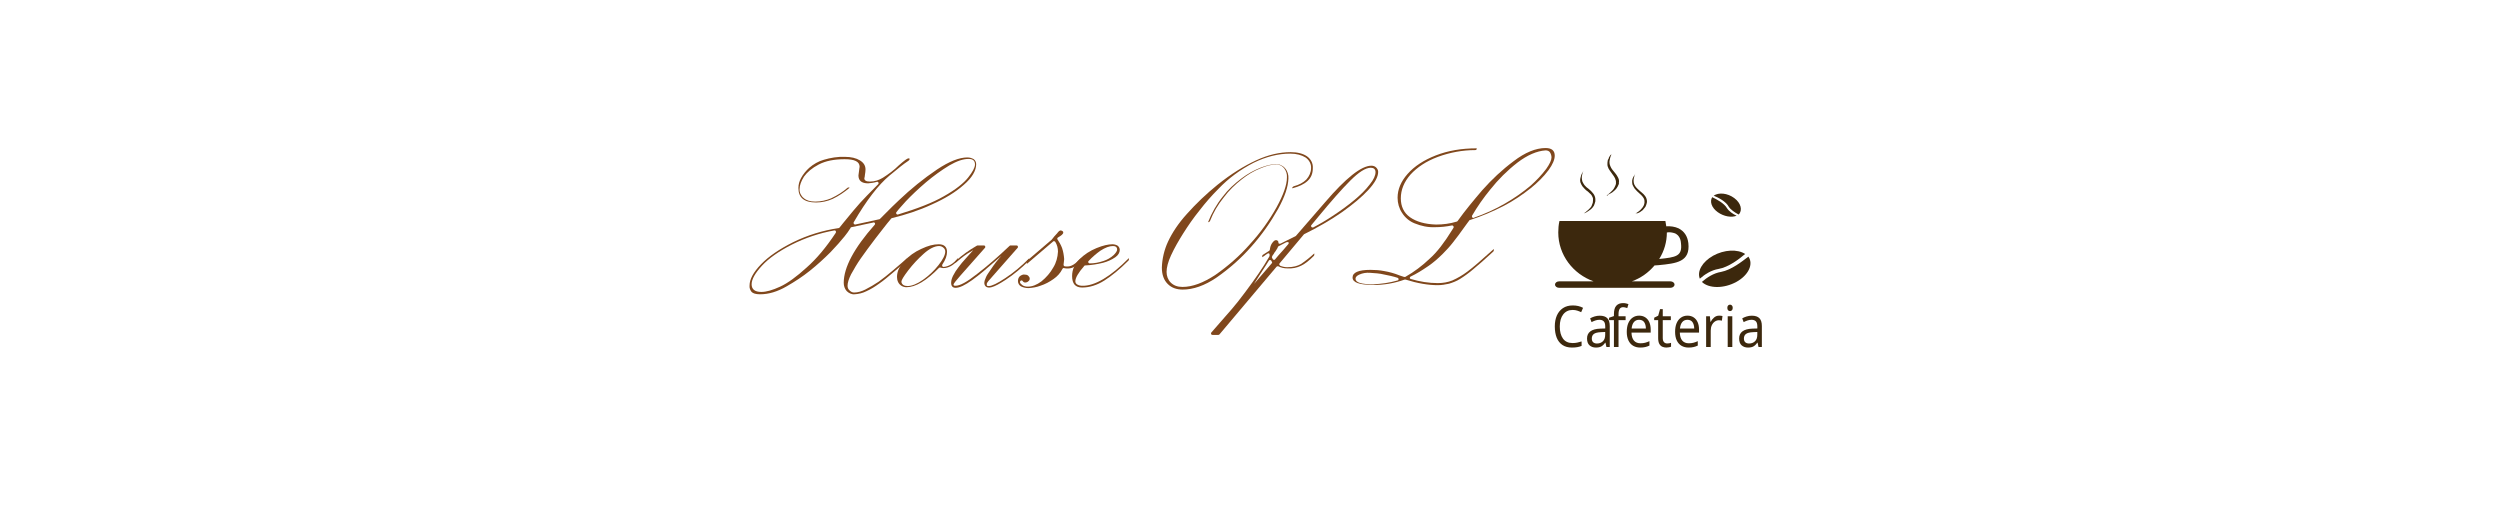
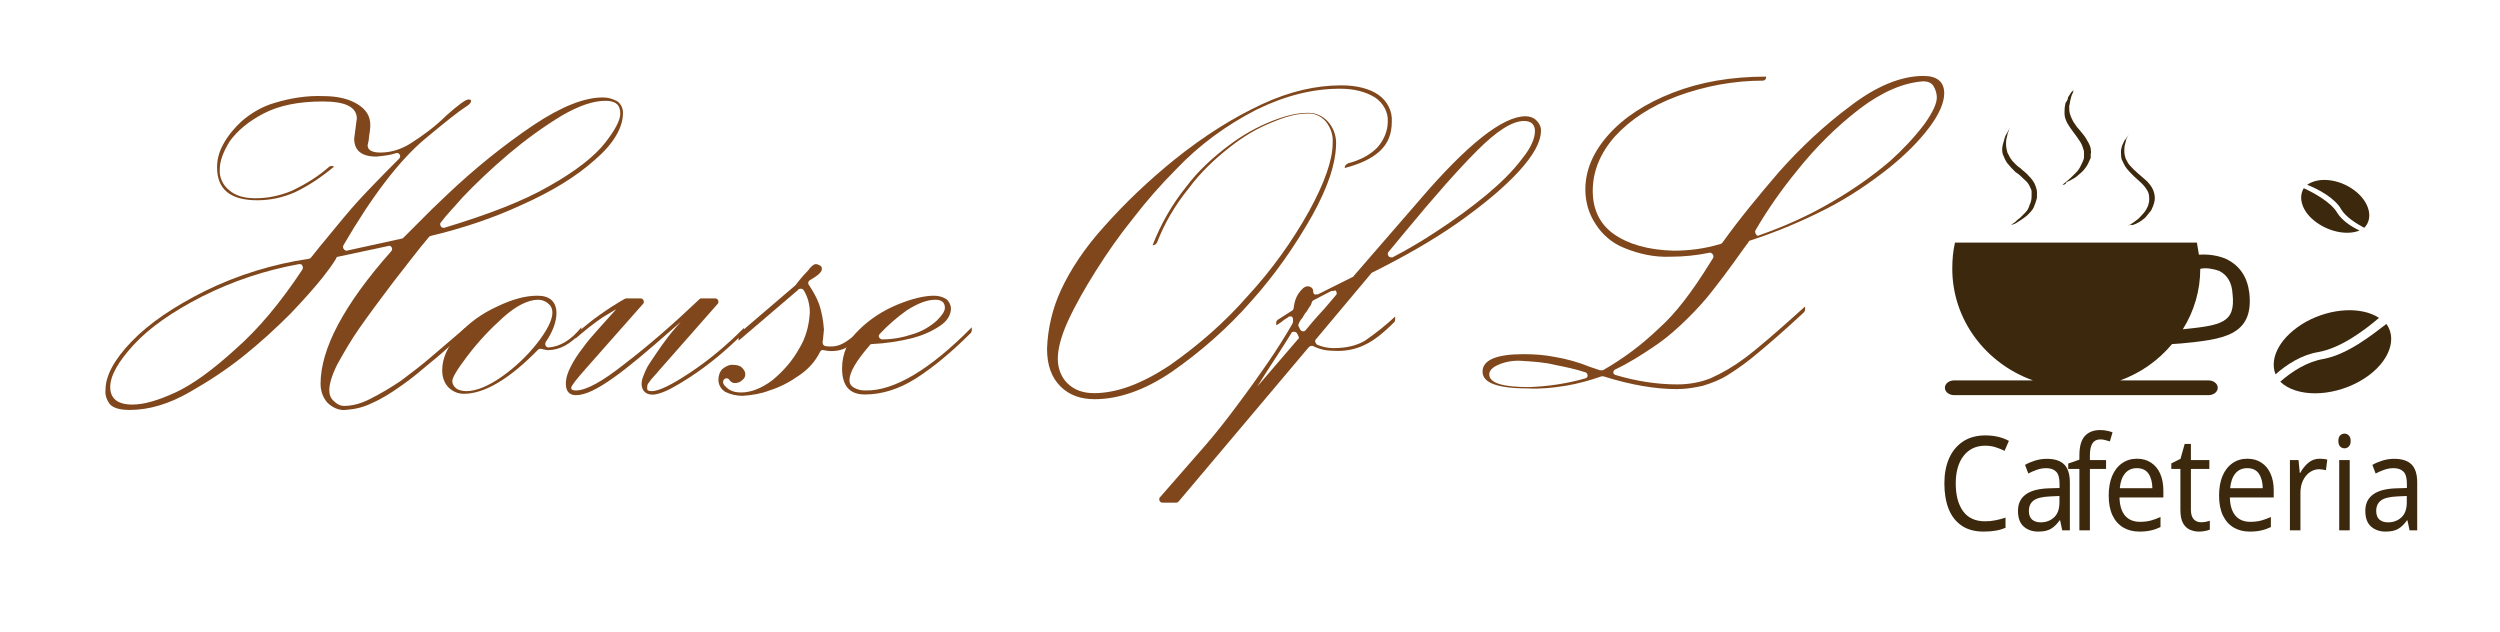
- <svg xmlns="http://www.w3.org/2000/svg" version="1.1" id="Layer_1" x="0px" y="0px" viewBox="0 0 849.5 179.4" style="enable-background:new 0 0 849.5 179.4;" xml:space="preserve">
+ <svg xmlns="http://www.w3.org/2000/svg" version="1.1" id="Layer_1" x="0px" y="0px" viewBox="0 0 372 94" style="enable-background:new 0 0 372 94;" xml:space="preserve">
  <style type="text/css">
	.st0{fill:#80471C;}
	.st1{fill:#3C280D;}
	.st2{font-family:'FootlightMTLight';}
	.st3{font-size:19.512px;}
</style>
  <g>
-     <path class="st0" d="M288,63.8c0.1-0.1,0.4-0.1,0.5-0.1l0.2,0.1c-1.8,1.5-3.7,2.8-5.8,3.8c-1.8,0.8-3.7,1.2-5.6,1.2   c-4,0-6-1.6-6-4.9c0-1.2,0.3-2.3,0.9-3.4c0.7-1.3,1.7-2.5,2.8-3.5c1.4-1.2,3.1-2.2,4.9-2.7c2.3-0.7,4.8-1.1,7.2-1   c2.1,0,3.8,0.4,5.1,1.2c1.3,0.8,1.9,1.8,1.9,3.1c0,0.6-0.1,1.2-0.2,1.8c0,0.4-0.1,0.8-0.2,1.2c0,0.7,0.6,1.1,1.9,1.1   c1.6,0,3.1-0.5,4.4-1.3c1.9-1.2,3.8-2.6,5.4-4.2c1.8-1.6,2.9-2.4,3.3-2.4c0.3,0,0.4,0.1,0.4,0.2c0,0.3-0.3,0.6-0.8,0.9   c-1.1,0.7-3.1,2.3-6.1,4.8c-3.7,3.1-7.8,8.4-12.1,15.8c-0.1,0.2-0.1,0.5,0.2,0.7c0.1,0.1,0.2,0.1,0.3,0.1l8.2-1.8   c0.1,0,0.2-0.1,0.2-0.1l4.2-4.2l2.3-2.2c4-3.8,8.3-7.3,12.9-10.4c4.2-2.8,7.6-4.1,10.3-4.1c0.8,0,1.5,0.2,2.2,0.6   c0.5,0.4,0.8,1,0.8,1.7c0,2.2-1.4,4.6-4.2,7c-2.8,2.5-6.4,4.7-10.9,6.7c-4.3,2-8.9,3.5-13.5,4.6c-0.1,0-0.2,0.1-0.3,0.2   c-1.7,2-3.4,4.3-5.3,6.7c-1.9,2.5-3.6,4.8-5,6.8c-1.2,1.7-2.3,3.6-3.3,5.4c-0.8,1.6-1.2,2.9-1.2,3.9c0,0.6,0.2,1.2,0.7,1.6   c0.4,0.4,0.9,0.7,1.5,0.7c1.3,0,2.6-0.4,3.8-1c1.6-0.8,3.1-1.7,4.6-2.7c1.6-1.2,3.2-2.4,4.8-3.8l4.8-4.1v0.5c0,0.1-0.1,0.3-0.2,0.4   c-2,1.7-3.6,3.2-5,4.3c-1.3,1.1-2.7,2.3-4.3,3.4c-1.4,1-2.8,1.9-4.4,2.6c-1.2,0.6-2.5,0.9-3.9,1c-1,0.1-2-0.4-2.7-1.1   c-0.7-0.8-1-1.8-1-2.8c0-5.2,3.5-11.8,10.5-19.7c0.2-0.2,0.2-0.5,0-0.7c-0.1-0.1-0.3-0.2-0.4-0.1l-7.5,1.6c-0.1,0-0.3,0.1-0.3,0.3   c-0.6,1-1.3,1.9-2,2.8c-1.2,1.5-2.8,3.3-4.8,5.4c-2.2,2.2-4.5,4.3-7,6.3c-2.5,2-5.1,3.7-7.9,5.3c-3.1,1.8-6.1,2.7-9,2.7   c-1.5,0-2.4-0.3-2.9-0.8c-0.5-0.6-0.8-1.4-0.7-2.2c0-2.1,1.3-4.5,3.9-7.2c2.6-2.7,6.3-5.2,10.9-7.5c4.9-2.4,10.1-4,15.5-4.8   c0.1,0,0.2-0.1,0.3-0.2l1.2-1.5c2.7-3.3,4.6-5.6,5.8-6.9c1.1-1.2,3.1-3.3,6.1-6.3c0.2-0.2,0.2-0.5,0-0.7c-0.1-0.1-0.3-0.2-0.5-0.1   c-0.9,0.3-1.9,0.4-2.9,0.5c-2.2,0-3.3-0.9-3.3-2.7c0-0.1,0.1-0.5,0.2-1.5s0.2-1.4,0.2-1.4c0-1.8-1.7-2.6-5.1-2.6   c-3.6,0-6.5,0.6-8.8,1.8c-2.3,1.2-3.9,2.6-5,4.1c-1,1.6-1.5,3-1.5,4.2c-0.1,1.2,0.5,2.4,1.4,3.1c0.9,0.8,2.2,1.2,3.9,1.2   c1.9,0,3.7-0.4,5.4-1.1C284.7,66.3,286.4,65.2,288,63.8z M284,79.1c0.1-0.2,0.1-0.5-0.1-0.7c-0.1-0.1-0.2-0.1-0.4-0.1   c-5,0.9-9.8,2.5-14.4,4.8c-4.5,2.3-7.9,4.7-10.2,7.2s-3.5,4.6-3.5,6.3c0,1.7,1.1,2.6,3.3,2.6c1.7,0,3.8-0.6,6.4-1.8   c2.6-1.2,5.6-3.4,9-6.5C277.4,88,280.7,84.1,284,79.1z M304.6,72.1c-0.2,0.2-0.1,0.5,0.1,0.7c0.1,0.1,0.3,0.1,0.4,0.1   c6.6-2,11.8-4,15.6-6.2c4.1-2.3,6.8-4.5,8.3-6.4c1.5-1.9,2.3-3.4,2.3-4.4c0-1.3-0.7-1.9-2.2-1.9c-1.8,0-3.9,0.7-6.5,2.2   c-2.8,1.7-5.4,3.6-7.9,5.7c-2.7,2.3-5,4.5-6.9,6.5C306.6,69.8,305.4,71,304.6,72.1L304.6,72.1z" />
-     <path class="st0" d="M325.5,87.7v0.5c0,0.1,0,0.2-0.1,0.3c-1.5,1.7-3.1,2.6-4.9,2.6h-0.1l-0.5-0.1l-0.4-0.1c-0.1,0-0.3,0-0.4,0.1   c-4.3,4.4-8,6.6-11.1,6.6c-1.2,0-2.3-0.7-2.8-1.7c-0.3-0.6-0.4-1.2-0.4-1.8c0-1.8,0.8-3.6,2.4-5.3c1.6-1.8,3.6-3.2,5.8-4.2   c2.3-1.1,4.2-1.6,6-1.6c1.8,0,2.8,0.9,2.8,2.6c0,1.2-0.5,2.7-1.6,4.3c-0.1,0.2-0.1,0.5,0.1,0.7c0.1,0,0.2,0.1,0.2,0.1h0.1   C322.3,90.6,324,89.6,325.5,87.7z M319.1,83.6c-1.5,0-3.3,0.9-5.2,2.6c-1.9,1.7-3.7,3.6-5.3,5.7c-1.6,2.1-2.3,3.3-2.3,3.8   c0,0.4,0.2,0.8,0.6,1.1c0.4,0.3,1,0.4,1.5,0.4c1.4,0,3.2-0.7,5.2-2.1c2-1.4,3.8-3.1,5.3-5c1.5-1.9,2.3-3.5,2.3-4.6   c0-0.5-0.2-1-0.6-1.3C320.2,83.8,319.6,83.6,319.1,83.6z" />
-     <path class="st0" d="M324.6,89.4V89c0-0.1,0.1-0.3,0.1-0.3c2.2-2,4.6-3.7,7.2-5.2c0.1,0,0.2-0.1,0.2-0.1h2.2c0.3,0,0.5,0.2,0.5,0.5   c0,0.1,0,0.2-0.1,0.3l-8.4,9.5c-1.5,1.7-2.3,2.7-2.3,3c0,0.3,0.2,0.4,0.7,0.4c1.5,0,3.9-1.3,7.3-4c3.4-2.6,7.1-5.8,11.1-9.6   c0.1-0.1,0.2-0.1,0.3-0.1h2c0.3,0,0.5,0.2,0.5,0.5c0,0.1,0,0.2-0.1,0.3l-8.8,10c-0.1,0.1-0.3,0.4-0.7,0.8c-0.3,0.3-0.6,0.7-0.8,1   c-0.2,0.2-0.2,0.5-0.2,0.8c0,0.3,0.2,0.4,0.7,0.4c1,0,2.9-0.9,5.6-2.7c2.9-1.9,5.6-4.2,8.1-6.7v0.5c0,0.1-0.1,0.3-0.1,0.3   c-2.4,2.4-5,4.6-7.9,6.5c-2,1.3-3.6,2.2-4.8,2.5c-1.8,0.5-2.8-0.6-2.3-2.3c0.3-0.8,0.6-1.6,1.1-2.3c1.2-1.8,2.4-3.6,3.8-5.2   l0.8-0.9l-1.5,1.3c-3.3,2.9-6.1,5.3-8.5,7c-2.4,1.7-4.2,2.6-5.6,2.6c-1,0-1.5-0.6-1.5-1.7c0-0.9,0.3-1.7,0.7-2.5   c0.5-1,1.1-1.9,1.8-2.8c0.7-1,1.5-1.9,2.4-2.9c0.8-0.9,1.7-1.9,2.6-2.9l-2,1.2l0,0C327.2,87.2,325.9,88.3,324.6,89.4z" />
-     <path class="st0" d="M349,88.6l8.3-7.1c0,0,0,0,0.1-0.1c0.6-0.8,1.2-1.5,1.8-2.1c0.5-0.7,0.9-1,1.2-1c0.2,0,0.4,0.1,0.6,0.2   c0.2,0.1,0.3,0.3,0.3,0.5c0,0.5-0.6,1-1.8,1.7c-0.2,0.1-0.3,0.4-0.2,0.6c0,0,0,0,0,0c0.6,0.9,1.2,1.9,1.6,3   c0.4,1.2,0.6,2.4,0.7,3.7v0.1c-0.1,0.7-0.1,1.3-0.2,1.8c0,0.3,0.1,0.5,0.4,0.6c0,0,0,0,0,0c0.7,0.1,1.5,0.1,2.2-0.2   c0.8-0.3,1.9-1.1,3.3-2.5v0.5c0,0.1,0,0.2-0.1,0.3c-1,1.3-2,2.1-2.9,2.4c-0.9,0.3-1.9,0.3-2.8,0.1c-0.2-0.1-0.4,0.1-0.5,0.3   c-0.7,1.4-1.7,2.5-3,3.4c-1.4,1-2.9,1.8-4.5,2.3c-1.3,0.5-2.6,0.7-4,0.8c-0.9,0-1.8-0.2-2.6-0.6c-0.6-0.4-1-1-1-1.8   c0-0.6,0.2-1.2,0.6-1.6c0.5-0.4,1.1-0.7,1.7-0.6c0.4,0,0.9,0.1,1.2,0.4c0.3,0.3,0.5,0.6,0.5,1c0,0.4-0.2,0.7-0.5,0.9   c-0.3,0.3-0.7,0.4-1.1,0.4c-0.3,0-0.6-0.2-0.8-0.5c-0.1-0.2-0.4-0.3-0.7-0.1c-0.1,0.1-0.2,0.2-0.2,0.4v0.1c0,0.3,0.3,0.6,0.8,1   c0.6,0.4,1.2,0.5,1.9,0.5c1.4,0,3-0.6,4.6-1.8c1.6-1.3,3-2.9,4-4.7c1-1.6,1.5-3.5,1.6-5.4c0-1.2-0.3-2.3-0.9-3.3   c-0.1-0.2-0.4-0.3-0.7-0.2c0,0-0.1,0-0.1,0.1l-8.9,7.6V89C348.9,88.8,348.9,88.7,349,88.6z" />
-     <path class="st0" d="M383.6,87.7v0.5c0,0.1-0.1,0.3-0.1,0.3c-3,3-5.7,5.2-8.2,6.8c-2.5,1.6-5.1,2.4-7.6,2.4c-2.3,0-3.4-1.3-3.4-3.9   c0-2.2,0.9-4.2,2.5-5.7c1.6-1.6,3.6-2.9,5.8-3.8c2.2-0.9,4-1.3,5.4-1.3c0.7,0,1.3,0.2,1.8,0.5c0.4,0.3,0.7,0.9,0.7,1.4   c0,0.9-0.5,1.8-1.5,2.5c-1.3,0.9-2.7,1.5-4.2,1.9c-2,0.5-4,0.8-6.1,0.9c-0.1,0-0.3,0.1-0.3,0.2c-2,2.3-3,4-3,5.2   c0,0.5,0.3,0.9,0.7,1.1c0.5,0.3,1.1,0.4,1.7,0.4C372,97.2,377.4,94,383.6,87.7z M369.9,88.7c-0.2,0.2-0.2,0.5,0.1,0.7   c0.1,0.1,0.2,0.1,0.3,0.1c1.6,0,3.1-0.3,4.6-0.8c1.3-0.4,2.5-1.1,3.5-2c0.8-0.8,1.2-1.4,1.2-1.9c0-0.8-0.5-1.2-1.4-1.2   c-1.2,0-2.6,0.5-4.3,1.6C372.5,86.2,371.1,87.4,369.9,88.7z" />
-     <path class="st0" d="M411.2,75c-0.1,0.3-0.4,0.5-0.7,0.5l0,0c1.2-3.1,2.9-6.1,5-8.7c1.8-2.4,4-4.4,6.4-6.2c2-1.5,4.1-2.7,6.4-3.6   c2-0.8,3.8-1.2,5.1-1.2c1.2-0.1,2.4,0.4,3.2,1.3c0.9,1,1.3,2.3,1.2,3.6c-0.1,2.8-1.2,6.1-3.5,10.3c-2.6,4.6-5.6,8.9-9.1,12.8   c-3.5,4-7.5,7.5-11.8,10.5c-4.1,2.8-8,4.1-11.5,4.1c-2.1,0-3.8-0.6-5.1-1.9s-2-3.1-2-5.6c0.1-3,0.8-6,2.1-8.8   c1.4-3,3.5-6.2,6.4-9.4c3.2-3.6,6.7-6.9,10.4-9.9c4.6-3.7,9-6.4,13.1-8.3c4.1-1.9,8-2.8,11.8-2.8c2.3,0,4.2,0.5,5.5,1.4   c1.3,0.9,2.1,2.4,2,4c0,1.9-0.6,3.3-1.8,4.4c-1.2,1.1-2.9,1.9-5.2,2.5v-0.1c0-0.3,0.3-0.5,0.5-0.6c1.9-0.5,3.3-1.3,4.3-2.3   c1-1.1,1.6-2.5,1.6-3.9c0.1-1.4-0.7-2.8-1.9-3.6c-1.3-0.8-3-1.3-5.2-1.3c-4,0-8.1,1-12.4,3.1c-4.5,2.3-8.6,5.3-12,8.9   c-2.3,2.3-4.4,4.7-6.4,7.3c-2.1,2.6-3.9,5.2-5.6,7.9c-1.5,2.4-2.9,4.8-4.1,7.4c-1,2.2-1.5,4.1-1.5,5.6c0,1.4,0.5,2.7,1.4,3.6   c1,1,2.3,1.5,4,1.5c3.4,0,7.1-1.4,11.2-4.1c4.3-3,8.3-6.5,11.7-10.4c3.5-3.8,6.6-8.1,9.1-12.6c2.3-4.2,3.5-7.6,3.5-10.1   c0.1-1.2-0.3-2.3-1-3.2c-0.7-0.8-1.7-1.3-2.8-1.2c-1.4,0-3.1,0.4-5.2,1.3c-2.3,0.9-4.4,2.2-6.3,3.7c-2.3,1.8-4.4,3.8-6.1,6.1   C413.8,69.6,412.3,72.2,411.2,75z" />
-     <path class="st0" d="M428.9,87.4V87c0-0.2,0.1-0.3,0.2-0.4c0.2-0.1,0.6-0.4,1.1-0.7c0.5-0.3,0.9-0.6,1.1-0.7   c0.1-0.1,0.2-0.2,0.2-0.4c0.1-0.8,0.3-1.5,0.7-2.1c0.5-0.7,0.9-1.1,1.4-1.1c0.4,0,0.8,0.3,0.8,0.7c0,0,0,0.1,0,0.1   c0,0.3,0.2,0.5,0.5,0.4c0.1,0,0.1,0,0.2,0l5.2-2.6c0.1,0,0.1-0.1,0.1-0.1l9.8-11.3c7.1-8.3,12.4-12.5,15.8-12.5   c0.6,0,1.2,0.2,1.6,0.6c0.4,0.4,0.7,0.9,0.7,1.5c0,1.7-1.1,3.7-3.3,6.1c-2.2,2.4-5.2,4.9-9,7.6c-4,2.8-8.3,5.2-12.7,7.4   c-0.1,0-0.1,0.1-0.2,0.1l-8.3,9.9c-0.2,0.2-0.1,0.5,0.1,0.7c0,0,0.1,0.1,0.1,0.1c0.7,0.3,1.6,0.5,2.4,0.5c2,0,3.5-0.4,4.7-1.1   c1.6-1.1,3.1-2.3,4.5-3.6v0.5c0,0.1-0.1,0.3-0.1,0.3c-1.7,1.7-3.1,2.8-4.4,3.4c-1.4,0.7-3,1-4.6,0.9c-1.1,0-2.1-0.2-3.1-0.7   c-0.2-0.1-0.4,0-0.6,0.1l-19.4,23c-0.1,0.1-0.2,0.2-0.4,0.2h-2c-0.3,0-0.5-0.2-0.5-0.5c0-0.1,0-0.2,0.1-0.3l6.9-7.9   c1.3-1.5,2.9-3.5,4.6-5.8c1.8-2.4,3.3-4.5,4.6-6.4c1.3-1.9,2.5-3.8,3.6-5.7c0-0.1,0.1-0.2,0.1-0.3l0-0.4c0-0.3-0.2-0.5-0.5-0.4   c-0.1,0-0.2,0-0.2,0.1l-0.5,0.3C429.7,86.9,429.3,87.2,428.9,87.4z M432.2,89l-0.2-0.4c-0.1-0.2-0.4-0.3-0.7-0.2   c-0.1,0-0.1,0.1-0.1,0.1l-1,1.6c-0.9,1.4-1.6,2.5-2.2,3.4c-0.6,0.9-1.2,1.9-1.9,3l6.1-7.1C432.3,89.4,432.3,89.2,432.2,89L432.2,89   z M437.1,82.3c-0.8,0.4-1.7,0.9-2.7,1.4c-0.1,0.1-0.2,0.2-0.2,0.3c-0.1,0.2-0.1,0.4-0.3,0.6c-0.2,0.3-0.3,0.5-0.5,0.8   c-0.2,0.2-0.4,0.5-0.6,0.9c-0.3,0.3-0.5,0.7-0.6,1c0,0.1,0,0.1,0,0.2c0.1,0.2,0.2,0.4,0.3,0.6c0.2,0.2,0.5,0.3,0.7,0.1   c0,0,0.1-0.1,0.1-0.1c0.5-0.6,1.4-1.7,2.8-3.2c0.7-0.8,1.2-1.4,1.7-2c0.2-0.2,0.1-0.5-0.1-0.7C437.5,82.3,437.3,82.3,437.1,82.3z    M448,73.6l-2.4,2.9c-0.2,0.2-0.1,0.5,0.1,0.7c0.1,0.1,0.3,0.1,0.5,0.1c2.3-1.2,4.5-2.5,6.6-3.9c2.6-1.7,5.1-3.5,7.5-5.5   c1.9-1.6,3.7-3.3,5.2-5.3c1.3-1.6,1.9-3,1.9-4.1c0-0.4-0.1-0.8-0.4-1.1c-0.3-0.3-0.8-0.4-1.2-0.4c-1.8,0-4.1,1.5-7,4.4   C455.9,64.3,452.3,68.4,448,73.6L448,73.6z" />
-     <path class="st0" d="M493.4,78.2l0.5-0.8c0.1-0.2,0.1-0.5-0.2-0.7c-0.1-0.1-0.2-0.1-0.3-0.1c-1.9,0.4-3.9,0.6-5.8,0.6   c-2.4,0.1-4.7-0.4-6.9-1.3c-1.8-0.7-3.3-2-4.3-3.6c-1-1.5-1.5-3.3-1.5-5.1c0-2.8,1.1-5.5,3.4-8.1s5.5-4.7,9.6-6.3   c4.1-1.6,8.7-2.4,13.9-2.4v0.1c0,0.3-0.2,0.5-0.5,0.5c0,0,0,0,0,0c-4.3,0-8.6,0.8-12.7,2.3c-4,1.5-7,3.5-9.3,6   c-2.2,2.5-3.3,5.2-3.3,8.1c0,2.7,1,4.9,3.1,6.4c2.1,1.5,5.1,2.4,8.9,2.5c2.4,0,4.7-0.3,7-1c0.1,0,0.2-0.1,0.3-0.2   c2.5-3.5,5.4-7,8.4-10.5c3.2-3.6,6.7-6.9,10.6-9.8c3.9-3,7.6-4.5,10.9-4.5c2.1,0,3.1,0.9,3.1,2.6c0,1.3-0.7,3-2.1,4.9   c-1.7,2.3-3.8,4.3-6,6.1c-2.9,2.3-6,4.4-9.3,6.1c-3.7,1.9-7.5,3.5-11.5,4.8c-0.1,0-0.2,0.1-0.2,0.2l-0.6,0.8   c-2.4,3.4-4.1,5.6-4.9,6.6c-1,1.3-2.2,2.6-3.4,3.8c-1.6,1.6-3.3,3.1-5.1,4.3c-1.9,1.3-3.8,2.5-5.9,3.5c-0.2,0.1-0.3,0.4-0.2,0.6   c0.1,0.1,0.2,0.2,0.3,0.2c3,0.9,6.1,1.4,9.2,1.4c1.7,0,3.4-0.3,4.9-0.9c1.8-0.8,3.5-1.8,5.1-3c1.9-1.4,4.9-4,9-7.7v0.5   c0,0.1-0.1,0.3-0.2,0.4c-2.8,2.6-5.1,4.6-6.8,6c-1.4,1.2-2.9,2.3-4.5,3.3c-1.1,0.7-2.4,1.2-3.7,1.6c-1.3,0.3-2.6,0.5-3.9,0.5   c-3.1,0-6.8-0.6-10.9-1.9c-0.1,0-0.2,0-0.3,0c-1.7,0.6-3.5,1.1-5.3,1.4c-1.9,0.3-3.7,0.5-5.6,0.4c-4.5,0-6.8-0.8-6.8-2.5   c0-1.7,2-2.6,6.1-2.6c1.5,0,3.1,0.1,4.6,0.4c1.8,0.3,3.6,0.8,5.3,1.5l1.5,0.5c0.1,0,0.3,0,0.4,0c3-1.7,5.8-3.8,8.3-6.2   C488.3,85.7,490.8,82.4,493.4,78.2z M474.9,95.3c0.3-0.1,0.4-0.3,0.3-0.6c0-0.1-0.2-0.3-0.3-0.3c-1.5-0.5-3-0.8-4.5-1.1   c-1.6-0.4-3.3-0.5-4.9-0.6c-1.2-0.1-2.5,0.1-3.6,0.6c-0.9,0.4-1.3,0.9-1.3,1.4c0,1.3,2,1.9,5.9,1.9   C469.3,96.5,472.1,96.1,474.9,95.3z M500.2,73.3c-0.1,0.2,0,0.5,0.2,0.7c0.1,0.1,0.3,0.1,0.4,0c3.7-1.3,7.3-2.9,10.7-4.9   c3.1-1.8,6-3.8,8.7-6.1c1.9-1.7,3.7-3.6,5.2-5.6c1.2-1.7,1.8-3,1.8-3.9c0-0.6-0.2-1.2-0.5-1.7c-0.3-0.5-0.9-0.7-1.5-0.7   c-3,0.2-6.2,1.6-9.5,4.1c-3.5,2.7-6.6,5.8-9.3,9.2C504.1,67.2,502,70.2,500.2,73.3L500.2,73.3z" />
-     <text transform="matrix(0.91 0 0 1 527.2422 117.9131)" class="st1 st2 st3">Ca</text>
-     <text transform="matrix(0.91 0 0 1 546.4795 117.9131)" class="st1 st2 st3">f</text>
-     <text transform="matrix(0.91 0 0 1 551.7939 117.9131)" class="st1 st2 st3">eteria</text>
-     <path class="st1" d="M584.8,92.4c-2.5,0.4-4.8,1.9-6.5,3.4c2.4,2.3,7.5,2.3,11.7,0c4.2-2.3,5.9-6.1,4.1-8.6   C592,88.8,588.4,91.7,584.8,92.4z" />
-     <path class="st1" d="M583.9,91.4c3.5-0.6,7.1-3.4,9.1-5.1c-2.6-1.7-7.1-1.5-10.9,0.6c-3.7,2.1-5.5,5.3-4.5,7.8   C579.3,93.2,581.5,91.8,583.9,91.4z" />
-     <path class="st1" d="M587.4,70.2c0.7,1.1,2.1,2,3.4,2.7c1.4-1.4,0.8-3.9-1.5-5.6c-2.3-1.7-5.3-2-7-0.8   C583.9,67.1,586.5,68.5,587.4,70.2z" />
-     <path class="st1" d="M586.8,70.7c-0.9-1.6-3.5-3-5-3.7c-0.9,1.5-0.2,3.6,1.9,5.1c2.1,1.5,4.7,1.9,6.4,1.2   C588.8,72.7,587.5,71.8,586.8,70.7z" />
-     <path class="st1" d="M538.2,72.5c0,0,0.3-0.2,0.7-0.5c0.2-0.2,0.4-0.4,0.7-0.6c0.3-0.3,0.5-0.5,0.8-0.8c0.3-0.3,0.5-0.7,0.6-1.1   c0.2-0.4,0.3-0.8,0.3-1.3v-0.1v-0.1c0-0.1,0-0.1,0-0.2c0-0.1,0-0.2,0-0.3c0-0.2-0.1-0.4-0.2-0.6c-0.2-0.5-0.5-0.9-0.9-1.2   c-0.4-0.4-0.8-0.8-1.3-1.1c-0.4-0.4-0.8-0.8-1.2-1.3c-0.3-0.4-0.5-0.9-0.7-1.4c-0.1-0.4-0.1-0.9,0-1.3c0.1-0.4,0.2-0.7,0.3-1.1   c0.1-0.3,0.2-0.5,0.4-0.8c0.1-0.2,0.2-0.4,0.3-0.5l0.1-0.2c0,0,0,0.1-0.1,0.2l-0.2,0.5c-0.1,0.2-0.1,0.5-0.2,0.8   c-0.1,0.3-0.1,0.7-0.1,1c0,0.4,0.1,0.8,0.2,1.2c0.2,0.4,0.4,0.8,0.7,1.2c0.4,0.4,0.7,0.8,1.2,1.1c0.4,0.4,0.9,0.7,1.3,1.2   c0.4,0.4,0.8,0.9,1,1.5c0.1,0.3,0.2,0.6,0.2,0.9c0,0.1,0,0.3,0,0.4c0,0.1,0,0.1,0,0.2v0v0.1v0.1c-0.1,0.5-0.3,1-0.5,1.5   c-0.2,0.4-0.6,0.8-0.9,1.1c-0.6,0.5-1.2,0.9-1.9,1.3C538.8,72.3,538.5,72.4,538.2,72.5z" />
-     <path class="st1" d="M555.6,72.6c0,0,0.3-0.1,0.7-0.4c0.2-0.1,0.4-0.3,0.7-0.5c0.3-0.2,0.5-0.5,0.8-0.8c0.3-0.3,0.5-0.6,0.7-1   c0.1-0.2,0.2-0.4,0.2-0.6c0.1-0.2,0.1-0.4,0.1-0.6c0-0.4,0-0.8-0.2-1.2c-0.2-0.4-0.5-0.8-0.9-1.2c-0.4-0.4-0.8-0.7-1.2-1.1   c-0.4-0.4-0.8-0.8-1.1-1.2c-0.3-0.4-0.5-0.9-0.7-1.3c-0.1-0.4-0.1-0.9-0.1-1.3c0.1-0.4,0.1-0.7,0.3-1c0.1-0.3,0.2-0.5,0.4-0.7   c0.1-0.2,0.2-0.3,0.3-0.5l0.1-0.2c0,0,0,0.1-0.1,0.2c0,0.1-0.1,0.3-0.2,0.5c-0.1,0.3-0.1,0.5-0.2,0.8c-0.1,0.3-0.1,0.7-0.1,1   c0,0.4,0.1,0.8,0.2,1.1c0.2,0.4,0.4,0.8,0.7,1.1c0.6,0.7,1.5,1.4,2.4,2.2c0.4,0.4,0.8,0.9,1,1.4c0.2,0.5,0.3,1.1,0.2,1.6   c-0.1,0.5-0.3,1-0.5,1.4c-0.3,0.4-0.6,0.7-0.9,1.1c-0.6,0.5-1.2,0.9-1.9,1.1C556.1,72.4,555.9,72.5,555.6,72.6z" />
-     <path class="st1" d="M545.9,66.5c0,0,0.2-0.2,0.6-0.5c0.5-0.4,1-0.9,1.4-1.3c0.3-0.3,0.5-0.6,0.7-1c0.2-0.4,0.4-0.8,0.5-1.2l0-0.2   l0-0.2l0-0.2v-0.1c0-0.2,0-0.4-0.1-0.6c-0.1-0.4-0.3-0.9-0.6-1.3c-0.5-0.8-1.3-1.7-1.8-2.6c-0.2-0.4-0.4-0.9-0.4-1.4   c0-0.4,0-0.9,0.1-1.3c0-0.2,0.1-0.4,0.2-0.5c0.1-0.2,0.2-0.3,0.2-0.5s0.2-0.3,0.2-0.4l0.2-0.3c0.1-0.2,0.2-0.3,0.4-0.4l0.1-0.1   l-0.1,0.2c0,0.1-0.1,0.3-0.2,0.5c0,0.1-0.1,0.2-0.1,0.3c0,0.1-0.1,0.3-0.1,0.4c0,0.1-0.1,0.3-0.1,0.5c0,0.2-0.1,0.3-0.1,0.5   c0,0.4,0,0.8,0.1,1.1c0.1,0.4,0.3,0.8,0.5,1.2c0.3,0.4,0.5,0.8,0.9,1.2c0.3,0.4,0.7,0.8,1,1.3c0.3,0.5,0.6,1,0.7,1.5   c0,0.3,0.1,0.6,0,0.8v0.2l0,0.2l0,0.2l-0.1,0.2c-0.2,0.5-0.4,0.9-0.7,1.3c-0.3,0.4-0.6,0.7-1,1c-0.3,0.3-0.6,0.5-1,0.7   c-0.3,0.2-0.6,0.3-0.8,0.4C546.4,66.4,546.2,66.5,545.9,66.5z" />
-     <path class="st1" d="M562.2,90.2l1.4-0.1c6.1-0.6,10.8-1.1,10.1-7.5c-0.3-2.4-1.4-4-3.3-5c-1.3-0.6-2.8-0.8-4.2-0.7   c-0.1-0.6-0.2-1.2-0.3-1.8h-36c-0.3,1.3-0.4,2.6-0.4,3.9c0,7.6,5,14.1,12,16.6h-11.7c-0.8,0-1.4,0.5-1.4,1.1c0,0.6,0.6,1.1,1.4,1.1   h37.8c0.8,0,1.4-0.5,1.4-1.1s-0.6-1.1-1.4-1.1h-13.1C557.5,94.5,560.1,92.7,562.2,90.2z M566.4,79L566.4,79c0.9-0.2,1.9,0,2.8,0.3   c1.2,0.6,1.9,1.7,2,3.4c0.5,4.4-1.7,4.7-7.4,5.3C565.5,85.3,566.4,82.2,566.4,79L566.4,79z" />
+     <path class="st0" d="M49,24.8c0.1-0.1,0.4-0.1,0.5-0.1l0.2,0.1c-1.8,1.5-3.7,2.8-5.8,3.8c-1.8,0.8-3.7,1.2-5.6,1.2   c-4,0-6-1.6-6-4.9c0-1.2,0.3-2.3,0.9-3.4c0.7-1.3,1.7-2.5,2.8-3.5c1.4-1.2,3.1-2.2,4.9-2.7c2.3-0.7,4.8-1.1,7.2-1   c2.1,0,3.8,0.4,5.1,1.2c1.3,0.8,1.9,1.8,1.9,3.1c0,0.6-0.1,1.2-0.2,1.8c0,0.4-0.1,0.8-0.2,1.2c0,0.7,0.6,1.1,1.9,1.1   c1.6,0,3.1-0.5,4.4-1.3c1.9-1.2,3.8-2.6,5.4-4.2c1.8-1.6,2.9-2.4,3.3-2.4c0.3,0,0.4,0.1,0.4,0.2c0,0.3-0.3,0.6-0.8,0.9   c-1.1,0.7-3.1,2.3-6.1,4.8c-3.7,3.1-7.8,8.4-12.1,15.8C51,36.7,51,37,51.3,37.2c0.1,0.1,0.2,0.1,0.3,0.1l8.2-1.8   c0.1,0,0.2-0.1,0.2-0.1l4.2-4.2l2.3-2.2c4-3.8,8.3-7.3,12.9-10.4c4.2-2.8,7.6-4.1,10.3-4.1c0.8,0,1.5,0.2,2.2,0.6   c0.5,0.4,0.8,1,0.8,1.7c0,2.2-1.4,4.6-4.2,7c-2.8,2.5-6.4,4.7-10.9,6.7c-4.3,2-8.9,3.5-13.5,4.6c-0.1,0-0.2,0.1-0.3,0.2   c-1.7,2-3.4,4.3-5.3,6.7c-1.9,2.5-3.6,4.8-5,6.8c-1.2,1.7-2.3,3.6-3.3,5.4c-0.8,1.6-1.2,2.9-1.2,3.9c0,0.6,0.2,1.2,0.7,1.6   c0.4,0.4,0.9,0.7,1.5,0.7c1.3,0,2.6-0.4,3.8-1c1.6-0.8,3.1-1.7,4.6-2.7c1.6-1.2,3.2-2.4,4.8-3.8l4.8-4.1v0.5c0,0.1-0.1,0.3-0.2,0.4   c-2,1.7-3.6,3.2-5,4.3c-1.3,1.1-2.7,2.3-4.3,3.4c-1.4,1-2.8,1.9-4.4,2.6c-1.2,0.6-2.5,0.9-3.9,1c-1,0.1-2-0.4-2.7-1.1   c-0.7-0.8-1-1.8-1-2.8c0-5.2,3.5-11.8,10.5-19.7c0.2-0.2,0.2-0.5,0-0.7c-0.1-0.1-0.3-0.2-0.4-0.1l-7.5,1.6c-0.1,0-0.3,0.1-0.3,0.3   c-0.6,1-1.3,1.9-2,2.8c-1.2,1.5-2.8,3.3-4.8,5.4c-2.2,2.2-4.5,4.3-7,6.3s-5.1,3.7-7.9,5.3c-3.1,1.8-6.1,2.7-9,2.7   c-1.5,0-2.4-0.3-2.9-0.8c-0.5-0.6-0.8-1.4-0.7-2.2c0-2.1,1.3-4.5,3.9-7.2s6.3-5.2,10.9-7.5c4.9-2.4,10.1-4,15.5-4.8   c0.1,0,0.2-0.1,0.3-0.2l1.2-1.5c2.7-3.3,4.6-5.6,5.8-6.9c1.1-1.2,3.1-3.3,6.1-6.3c0.2-0.2,0.2-0.5,0-0.7c-0.1-0.1-0.3-0.2-0.5-0.1   C58,23.1,57,23.2,56,23.3c-2.2,0-3.3-0.9-3.3-2.7c0-0.1,0.1-0.5,0.2-1.5s0.2-1.4,0.2-1.4c0-1.8-1.7-2.6-5.1-2.6   c-3.6,0-6.5,0.6-8.8,1.8s-3.9,2.6-5,4.1c-1,1.6-1.5,3-1.5,4.2c-0.1,1.2,0.5,2.4,1.4,3.1c0.9,0.8,2.2,1.2,3.9,1.2   c1.9,0,3.7-0.4,5.4-1.1C45.7,27.3,47.4,26.2,49,24.8z M45,40.1c0.1-0.2,0.1-0.5-0.1-0.7c-0.1-0.1-0.2-0.1-0.4-0.1   c-5,0.9-9.8,2.5-14.4,4.8c-4.5,2.3-7.9,4.7-10.2,7.2s-3.5,4.6-3.5,6.3c0,1.7,1.1,2.6,3.3,2.6c1.7,0,3.8-0.6,6.4-1.8   c2.6-1.2,5.6-3.4,9-6.5C38.4,49,41.7,45.1,45,40.1z M65.6,33.1c-0.2,0.2-0.1,0.5,0.1,0.7c0.1,0.1,0.3,0.1,0.4,0.1   c6.6-2,11.8-4,15.6-6.2c4.1-2.3,6.8-4.5,8.3-6.4s2.3-3.4,2.3-4.4c0-1.3-0.7-1.9-2.2-1.9c-1.8,0-3.9,0.7-6.5,2.2   c-2.8,1.7-5.4,3.6-7.9,5.7c-2.7,2.3-5,4.5-6.9,6.5C67.6,30.8,66.4,32,65.6,33.1L65.6,33.1z" />
+     <path class="st0" d="M86.5,48.7v0.5c0,0.1,0,0.2-0.1,0.3c-1.5,1.7-3.1,2.6-4.9,2.6h-0.1L80.9,52l-0.4-0.1c-0.1,0-0.3,0-0.4,0.1   c-4.3,4.4-8,6.6-11.1,6.6c-1.2,0-2.3-0.7-2.8-1.7c-0.3-0.6-0.4-1.2-0.4-1.8c0-1.8,0.8-3.6,2.4-5.3c1.6-1.8,3.6-3.2,5.8-4.2   c2.3-1.1,4.2-1.6,6-1.6s2.8,0.9,2.8,2.6c0,1.2-0.5,2.7-1.6,4.3c-0.1,0.2-0.1,0.5,0.1,0.7c0.1,0,0.2,0.1,0.2,0.1h0.1   C83.3,51.6,85,50.6,86.5,48.7z M80.1,44.6c-1.5,0-3.3,0.9-5.2,2.6c-1.9,1.7-3.7,3.6-5.3,5.7c-1.6,2.1-2.3,3.3-2.3,3.8   c0,0.4,0.2,0.8,0.6,1.1c0.4,0.3,1,0.4,1.5,0.4c1.4,0,3.2-0.7,5.2-2.1s3.8-3.1,5.3-5s2.3-3.5,2.3-4.6c0-0.5-0.2-1-0.6-1.3   C81.2,44.8,80.6,44.6,80.1,44.6z" />
+     <path class="st0" d="M85.6,50.4V50c0-0.1,0.1-0.3,0.1-0.3c2.2-2,4.6-3.7,7.2-5.2c0.1,0,0.2-0.1,0.2-0.1h2.2c0.3,0,0.5,0.2,0.5,0.5   c0,0.1,0,0.2-0.1,0.3l-8.4,9.5c-1.5,1.7-2.3,2.7-2.3,3s0.2,0.4,0.7,0.4c1.5,0,3.9-1.3,7.3-4c3.4-2.6,7.1-5.8,11.1-9.6   c0.1-0.1,0.2-0.1,0.3-0.1h2c0.3,0,0.5,0.2,0.5,0.5c0,0.1,0,0.2-0.1,0.3l-8.8,10c-0.1,0.1-0.3,0.4-0.7,0.8c-0.3,0.3-0.6,0.7-0.8,1   c-0.2,0.2-0.2,0.5-0.2,0.8s0.2,0.4,0.7,0.4c1,0,2.9-0.9,5.6-2.7c2.9-1.9,5.6-4.2,8.1-6.7v0.5c0,0.1-0.1,0.3-0.1,0.3   c-2.4,2.4-5,4.6-7.9,6.5c-2,1.3-3.6,2.2-4.8,2.5c-1.8,0.5-2.8-0.6-2.3-2.3c0.3-0.8,0.6-1.6,1.1-2.3c1.2-1.8,2.4-3.6,3.8-5.2   l0.8-0.9l-1.5,1.3c-3.3,2.9-6.1,5.3-8.5,7s-4.2,2.6-5.6,2.6c-1,0-1.5-0.6-1.5-1.7c0-0.9,0.3-1.7,0.7-2.5c0.5-1,1.1-1.9,1.8-2.8   c0.7-1,1.5-1.9,2.4-2.9c0.8-0.9,1.7-1.9,2.6-2.9l-2,1.2l0,0C88.2,48.2,86.9,49.3,85.6,50.4z" />
+     <path class="st0" d="M110,49.6l8.3-7.1c0,0,0,0,0.1-0.1c0.6-0.8,1.2-1.5,1.8-2.1c0.5-0.7,0.9-1,1.2-1c0.2,0,0.4,0.1,0.6,0.2   s0.3,0.3,0.3,0.5c0,0.5-0.6,1-1.8,1.7c-0.2,0.1-0.3,0.4-0.2,0.6l0,0c0.6,0.9,1.2,1.9,1.6,3c0.4,1.2,0.6,2.4,0.7,3.7v0.1   c-0.1,0.7-0.1,1.3-0.2,1.8c0,0.3,0.1,0.5,0.4,0.6l0,0c0.7,0.1,1.5,0.1,2.2-0.2c0.8-0.3,1.9-1.1,3.3-2.5v0.5c0,0.1,0,0.2-0.1,0.3   c-1,1.3-2,2.1-2.9,2.4s-1.9,0.3-2.8,0.1c-0.2-0.1-0.4,0.1-0.5,0.3c-0.7,1.4-1.7,2.5-3,3.4c-1.4,1-2.9,1.8-4.5,2.3   c-1.3,0.5-2.6,0.7-4,0.8c-0.9,0-1.8-0.2-2.6-0.6c-0.6-0.4-1-1-1-1.8c0-0.6,0.2-1.2,0.6-1.6c0.5-0.4,1.1-0.7,1.7-0.6   c0.4,0,0.9,0.1,1.2,0.4c0.3,0.3,0.5,0.6,0.5,1s-0.2,0.7-0.5,0.9c-0.3,0.3-0.7,0.4-1.1,0.4c-0.3,0-0.6-0.2-0.8-0.5   c-0.1-0.2-0.4-0.3-0.7-0.1c-0.1,0.1-0.2,0.2-0.2,0.4v0.1c0,0.3,0.3,0.6,0.8,1c0.6,0.4,1.2,0.5,1.9,0.5c1.4,0,3-0.6,4.6-1.8   c1.6-1.3,3-2.9,4-4.7c1-1.6,1.5-3.5,1.6-5.4c0-1.2-0.3-2.3-0.9-3.3c-0.1-0.2-0.4-0.3-0.7-0.2c0,0-0.1,0-0.1,0.1l-8.9,7.6V50   C109.9,49.8,109.9,49.7,110,49.6z" />
+     <path class="st0" d="M144.6,48.7v0.5c0,0.1-0.1,0.3-0.1,0.3c-3,3-5.7,5.2-8.2,6.8c-2.5,1.6-5.1,2.4-7.6,2.4c-2.3,0-3.4-1.3-3.4-3.9   c0-2.2,0.9-4.2,2.5-5.7c1.6-1.6,3.6-2.9,5.8-3.8c2.2-0.9,4-1.3,5.4-1.3c0.7,0,1.3,0.2,1.8,0.5c0.4,0.3,0.7,0.9,0.7,1.4   c0,0.9-0.5,1.8-1.5,2.5c-1.3,0.9-2.7,1.5-4.2,1.9c-2,0.5-4,0.8-6.1,0.9c-0.1,0-0.3,0.1-0.3,0.2c-2,2.3-3,4-3,5.2   c0,0.5,0.3,0.9,0.7,1.1c0.5,0.3,1.1,0.4,1.7,0.4C133,58.2,138.4,55,144.6,48.7z M130.9,49.7c-0.2,0.2-0.2,0.5,0.1,0.7   c0.1,0.1,0.2,0.1,0.3,0.1c1.6,0,3.1-0.3,4.6-0.8c1.3-0.4,2.5-1.1,3.5-2c0.8-0.8,1.2-1.4,1.2-1.9c0-0.8-0.5-1.2-1.4-1.2   c-1.2,0-2.6,0.5-4.3,1.6C133.5,47.2,132.1,48.4,130.9,49.7z" />
+     <path class="st0" d="M172.2,36c-0.1,0.3-0.4,0.5-0.7,0.5l0,0c1.2-3.1,2.9-6.1,5-8.7c1.8-2.4,4-4.4,6.4-6.2c2-1.5,4.1-2.7,6.4-3.6   c2-0.8,3.8-1.2,5.1-1.2c1.2-0.1,2.4,0.4,3.2,1.3c0.9,1,1.3,2.3,1.2,3.6c-0.1,2.8-1.2,6.1-3.5,10.3c-2.6,4.6-5.6,8.9-9.1,12.8   c-3.5,4-7.5,7.5-11.8,10.5c-4.1,2.8-8,4.1-11.5,4.1c-2.1,0-3.8-0.6-5.1-1.9s-2-3.1-2-5.6c0.1-3,0.8-6,2.1-8.8   c1.4-3,3.5-6.2,6.4-9.4c3.2-3.6,6.7-6.9,10.4-9.9c4.6-3.7,9-6.4,13.1-8.3c4.1-1.9,8-2.8,11.8-2.8c2.3,0,4.2,0.5,5.5,1.4   s2.1,2.4,2,4c0,1.9-0.6,3.3-1.8,4.4c-1.2,1.1-2.9,1.9-5.2,2.5v-0.1c0-0.3,0.3-0.5,0.5-0.6c1.9-0.5,3.3-1.3,4.3-2.3   c1-1.1,1.6-2.5,1.6-3.9c0.1-1.4-0.7-2.8-1.9-3.6c-1.3-0.8-3-1.3-5.2-1.3c-4,0-8.1,1-12.4,3.1c-4.5,2.3-8.6,5.3-12,8.9   c-2.3,2.3-4.4,4.7-6.4,7.3c-2.1,2.6-3.9,5.2-5.6,7.9c-1.5,2.4-2.9,4.8-4.1,7.4c-1,2.2-1.5,4.1-1.5,5.6c0,1.4,0.5,2.7,1.4,3.6   c1,1,2.3,1.5,4,1.5c3.4,0,7.1-1.4,11.2-4.1c4.3-3,8.3-6.5,11.7-10.4c3.5-3.8,6.6-8.1,9.1-12.6c2.3-4.2,3.5-7.6,3.5-10.1   c0.1-1.2-0.3-2.3-1-3.2c-0.7-0.8-1.7-1.3-2.8-1.2c-1.4,0-3.1,0.4-5.2,1.3c-2.3,0.9-4.4,2.2-6.3,3.7c-2.3,1.8-4.4,3.8-6.1,6.1   C174.8,30.6,173.3,33.2,172.2,36z" />
+     <path class="st0" d="M189.9,48.4V48c0-0.2,0.1-0.3,0.2-0.4c0.2-0.1,0.6-0.4,1.1-0.7c0.5-0.3,0.9-0.6,1.1-0.7   c0.1-0.1,0.2-0.2,0.2-0.4c0.1-0.8,0.3-1.5,0.7-2.1c0.5-0.7,0.9-1.1,1.4-1.1c0.4,0,0.8,0.3,0.8,0.7v0.1c0,0.3,0.2,0.5,0.5,0.4   c0.1,0,0.1,0,0.2,0l5.2-2.6c0.1,0,0.1-0.1,0.1-0.1l9.8-11.3c7.1-8.3,12.4-12.5,15.8-12.5c0.6,0,1.2,0.2,1.6,0.6   c0.4,0.4,0.7,0.9,0.7,1.5c0,1.7-1.1,3.7-3.3,6.1c-2.2,2.4-5.2,4.9-9,7.6c-4,2.8-8.3,5.2-12.7,7.4c-0.1,0-0.1,0.1-0.2,0.1l-8.3,9.9   c-0.2,0.2-0.1,0.5,0.1,0.7l0.1,0.1c0.7,0.3,1.6,0.5,2.4,0.5c2,0,3.5-0.4,4.7-1.1c1.6-1.1,3.1-2.3,4.5-3.6v0.5   c0,0.1-0.1,0.3-0.1,0.3c-1.7,1.7-3.1,2.8-4.4,3.4c-1.4,0.7-3,1-4.6,0.9c-1.1,0-2.1-0.2-3.1-0.7c-0.2-0.1-0.4,0-0.6,0.1l-19.4,23   c-0.1,0.1-0.2,0.2-0.4,0.2h-2c-0.3,0-0.5-0.2-0.5-0.5c0-0.1,0-0.2,0.1-0.3l6.9-7.9c1.3-1.5,2.9-3.5,4.6-5.8   c1.8-2.4,3.3-4.5,4.6-6.4c1.3-1.9,2.5-3.8,3.6-5.7c0-0.1,0.1-0.2,0.1-0.3v-0.4c0-0.3-0.2-0.5-0.5-0.4c-0.1,0-0.2,0-0.2,0.1   l-0.5,0.3C190.7,47.9,190.3,48.2,189.9,48.4z M193.2,50l-0.2-0.4c-0.1-0.2-0.4-0.3-0.7-0.2c-0.1,0-0.1,0.1-0.1,0.1l-1,1.6   c-0.9,1.4-1.6,2.5-2.2,3.4s-1.2,1.9-1.9,3l6.1-7.1C193.3,50.4,193.3,50.2,193.2,50L193.2,50z M198.1,43.3c-0.8,0.4-1.7,0.9-2.7,1.4   c-0.1,0.1-0.2,0.2-0.2,0.3c-0.1,0.2-0.1,0.4-0.3,0.6c-0.2,0.3-0.3,0.5-0.5,0.8c-0.2,0.2-0.4,0.5-0.6,0.9c-0.3,0.3-0.5,0.7-0.6,1   c0,0.1,0,0.1,0,0.2c0.1,0.2,0.2,0.4,0.3,0.6c0.2,0.2,0.5,0.3,0.7,0.1l0.1-0.1c0.5-0.6,1.4-1.7,2.8-3.2c0.7-0.8,1.2-1.4,1.7-2   c0.2-0.2,0.1-0.5-0.1-0.7C198.5,43.3,198.3,43.3,198.1,43.3z M209,34.6l-2.4,2.9c-0.2,0.2-0.1,0.5,0.1,0.7c0.1,0.1,0.3,0.1,0.5,0.1   c2.3-1.2,4.5-2.5,6.6-3.9c2.6-1.7,5.1-3.5,7.5-5.5c1.9-1.6,3.7-3.3,5.2-5.3c1.3-1.6,1.9-3,1.9-4.1c0-0.4-0.1-0.8-0.4-1.1   s-0.8-0.4-1.2-0.4c-1.8,0-4.1,1.5-7,4.4C216.9,25.3,213.3,29.4,209,34.6L209,34.6z" />
+     <path class="st0" d="M254.4,39.2l0.5-0.8c0.1-0.2,0.1-0.5-0.2-0.7c-0.1-0.1-0.2-0.1-0.3-0.1c-1.9,0.4-3.9,0.6-5.8,0.6   c-2.4,0.1-4.7-0.4-6.9-1.3c-1.8-0.7-3.3-2-4.3-3.6c-1-1.5-1.5-3.3-1.5-5.1c0-2.8,1.1-5.5,3.4-8.1s5.5-4.7,9.6-6.3s8.7-2.4,13.9-2.4   v0.1c0,0.3-0.2,0.5-0.5,0.5l0,0c-4.3,0-8.6,0.8-12.7,2.3c-4,1.5-7,3.5-9.3,6c-2.2,2.5-3.3,5.2-3.3,8.1c0,2.7,1,4.9,3.1,6.4   s5.1,2.4,8.9,2.5c2.4,0,4.7-0.3,7-1c0.1,0,0.2-0.1,0.3-0.2c2.5-3.5,5.4-7,8.4-10.5c3.2-3.6,6.7-6.9,10.6-9.8   c3.9-3,7.6-4.5,10.9-4.5c2.1,0,3.1,0.9,3.1,2.6c0,1.3-0.7,3-2.1,4.9c-1.7,2.3-3.8,4.3-6,6.1c-2.9,2.3-6,4.4-9.3,6.1   c-3.7,1.9-7.5,3.5-11.5,4.8c-0.1,0-0.2,0.1-0.2,0.2l-0.6,0.8c-2.4,3.4-4.1,5.6-4.9,6.6c-1,1.3-2.2,2.6-3.4,3.8   c-1.6,1.6-3.3,3.1-5.1,4.3c-1.9,1.3-3.8,2.5-5.9,3.5c-0.2,0.1-0.3,0.4-0.2,0.6c0.1,0.1,0.2,0.2,0.3,0.2c3,0.9,6.1,1.4,9.2,1.4   c1.7,0,3.4-0.3,4.9-0.9c1.8-0.8,3.5-1.8,5.1-3c1.9-1.4,4.9-4,9-7.7v0.5c0,0.1-0.1,0.3-0.2,0.4c-2.8,2.6-5.1,4.6-6.8,6   c-1.4,1.2-2.9,2.3-4.5,3.3c-1.1,0.7-2.4,1.2-3.7,1.6c-1.3,0.3-2.6,0.5-3.9,0.5c-3.1,0-6.8-0.6-10.9-1.9c-0.1,0-0.2,0-0.3,0   c-1.7,0.6-3.5,1.1-5.3,1.4c-1.9,0.3-3.7,0.5-5.6,0.4c-4.5,0-6.8-0.8-6.8-2.5s2-2.6,6.1-2.6c1.5,0,3.1,0.1,4.6,0.4   c1.8,0.3,3.6,0.8,5.3,1.5l1.5,0.5c0.1,0,0.3,0,0.4,0c3-1.7,5.8-3.8,8.3-6.2C249.3,46.7,251.8,43.4,254.4,39.2z M235.9,56.3   c0.3-0.1,0.4-0.3,0.3-0.6c0-0.1-0.2-0.3-0.3-0.3c-1.5-0.5-3-0.8-4.5-1.1c-1.6-0.4-3.3-0.5-4.9-0.6c-1.2-0.1-2.5,0.1-3.6,0.6   c-0.9,0.4-1.3,0.9-1.3,1.4c0,1.3,2,1.9,5.9,1.9C230.3,57.5,233.1,57.1,235.9,56.3z M261.2,34.3c-0.1,0.2,0,0.5,0.2,0.7   c0.1,0.1,0.3,0.1,0.4,0c3.7-1.3,7.3-2.9,10.7-4.9c3.1-1.8,6-3.8,8.7-6.1c1.9-1.7,3.7-3.6,5.2-5.6c1.2-1.7,1.8-3,1.8-3.9   c0-0.6-0.2-1.2-0.5-1.7s-0.9-0.7-1.5-0.7c-3,0.2-6.2,1.6-9.5,4.1c-3.5,2.7-6.6,5.8-9.3,9.2C265.1,28.2,263,31.2,261.2,34.3   L261.2,34.3z" />
+     <text transform="matrix(0.91 0 0 1 288.2422 78.9131)" class="st1 st2 st3">Ca</text>
+     <text transform="matrix(0.91 0 0 1 307.4795 78.9131)" class="st1 st2 st3">f</text>
+     <text transform="matrix(0.91 0 0 1 312.7939 78.9131)" class="st1 st2 st3">eteria</text>
+     <path class="st1" d="M345.8,53.4c-2.5,0.4-4.8,1.9-6.5,3.4c2.4,2.3,7.5,2.3,11.7,0s5.9-6.1,4.1-8.6C353,49.8,349.4,52.7,345.8,53.4   z" />
+     <path class="st1" d="M344.9,52.4c3.5-0.6,7.1-3.4,9.1-5.1c-2.6-1.7-7.1-1.5-10.9,0.6c-3.7,2.1-5.5,5.3-4.5,7.8   C340.3,54.2,342.5,52.8,344.9,52.4z" />
+     <path class="st1" d="M348.4,31.2c0.7,1.1,2.1,2,3.4,2.7c1.4-1.4,0.8-3.9-1.5-5.6s-5.3-2-7-0.8C344.9,28.1,347.5,29.5,348.4,31.2z" />
+     <path class="st1" d="M347.8,31.7c-0.9-1.6-3.5-3-5-3.7c-0.9,1.5-0.2,3.6,1.9,5.1c2.1,1.5,4.7,1.9,6.4,1.2   C349.8,33.7,348.5,32.8,347.8,31.7z" />
+     <path class="st1" d="M299.2,33.5c0,0,0.3-0.2,0.7-0.5c0.2-0.2,0.4-0.4,0.7-0.6c0.3-0.3,0.5-0.5,0.8-0.8s0.5-0.7,0.6-1.1   c0.2-0.4,0.3-0.8,0.3-1.3v-0.1V29c0-0.1,0-0.1,0-0.2s0-0.2,0-0.3c0-0.2-0.1-0.4-0.2-0.6c-0.2-0.5-0.5-0.9-0.9-1.2   c-0.4-0.4-0.8-0.8-1.3-1.1c-0.4-0.4-0.8-0.8-1.2-1.3c-0.3-0.4-0.5-0.9-0.7-1.4c-0.1-0.4-0.1-0.9,0-1.3c0.1-0.4,0.2-0.7,0.3-1.1   c0.1-0.3,0.2-0.5,0.4-0.8c0.1-0.2,0.2-0.4,0.3-0.5l0.1-0.2c0,0,0,0.1-0.1,0.2l-0.2,0.5c-0.1,0.2-0.1,0.5-0.2,0.8   c-0.1,0.3-0.1,0.7-0.1,1c0,0.4,0.1,0.8,0.2,1.2c0.2,0.4,0.4,0.8,0.7,1.2c0.4,0.4,0.7,0.8,1.2,1.1c0.4,0.4,0.9,0.7,1.3,1.2   c0.4,0.4,0.8,0.9,1,1.5c0.1,0.3,0.2,0.6,0.2,0.9c0,0.1,0,0.3,0,0.4s0,0.1,0,0.2l0,0v0.1v0.1c-0.1,0.5-0.3,1-0.5,1.5   c-0.2,0.4-0.6,0.8-0.9,1.1c-0.6,0.5-1.2,0.9-1.9,1.3C299.8,33.3,299.5,33.4,299.2,33.5z" />
+     <path class="st1" d="M316.6,33.6c0,0,0.3-0.1,0.7-0.4c0.2-0.1,0.4-0.3,0.7-0.5s0.5-0.5,0.8-0.8s0.5-0.6,0.7-1   c0.1-0.2,0.2-0.4,0.2-0.6c0.1-0.2,0.1-0.4,0.1-0.6c0-0.4,0-0.8-0.2-1.2c-0.2-0.4-0.5-0.8-0.9-1.2c-0.4-0.4-0.8-0.7-1.2-1.1   s-0.8-0.8-1.1-1.2c-0.3-0.4-0.5-0.9-0.7-1.3c-0.1-0.4-0.1-0.9-0.1-1.3c0.1-0.4,0.1-0.7,0.3-1c0.1-0.3,0.2-0.5,0.4-0.7   c0.1-0.2,0.2-0.3,0.3-0.5l0.1-0.2c0,0,0,0.1-0.1,0.2c0,0.1-0.1,0.3-0.2,0.5c-0.1,0.3-0.1,0.5-0.2,0.8c-0.1,0.3-0.1,0.7-0.1,1   c0,0.4,0.1,0.8,0.2,1.1c0.2,0.4,0.4,0.8,0.7,1.1c0.6,0.7,1.5,1.4,2.4,2.2c0.4,0.4,0.8,0.9,1,1.4s0.3,1.1,0.2,1.6s-0.3,1-0.5,1.4   c-0.3,0.4-0.6,0.7-0.9,1.1c-0.6,0.5-1.2,0.9-1.9,1.1C317.1,33.4,316.9,33.5,316.6,33.6z" />
+     <path class="st1" d="M306.9,27.5c0,0,0.2-0.2,0.6-0.5c0.5-0.4,1-0.9,1.4-1.3c0.3-0.3,0.5-0.6,0.7-1s0.4-0.8,0.5-1.2v-0.2v-0.2v-0.2   v-0.1c0-0.2,0-0.4-0.1-0.6c-0.1-0.4-0.3-0.9-0.6-1.3c-0.5-0.8-1.3-1.7-1.8-2.6c-0.2-0.4-0.4-0.9-0.4-1.4c0-0.4,0-0.9,0.1-1.3   c0-0.2,0.1-0.4,0.2-0.5c0.1-0.2,0.2-0.3,0.2-0.5s0.2-0.3,0.2-0.4l0.2-0.3c0.1-0.2,0.2-0.3,0.4-0.4l0.1-0.1l-0.1,0.2   c0,0.1-0.1,0.3-0.2,0.5c0,0.1-0.1,0.2-0.1,0.3s-0.1,0.3-0.1,0.4c0,0.1-0.1,0.3-0.1,0.5s-0.1,0.3-0.1,0.5c0,0.4,0,0.8,0.1,1.1   c0.1,0.4,0.3,0.8,0.5,1.2c0.3,0.4,0.5,0.8,0.9,1.2c0.3,0.4,0.7,0.8,1,1.3s0.6,1,0.7,1.5c0,0.3,0.1,0.6,0,0.8v0.2v0.2v0.2l-0.1,0.2   c-0.2,0.5-0.4,0.9-0.7,1.3c-0.3,0.4-0.6,0.7-1,1c-0.3,0.3-0.6,0.5-1,0.7c-0.3,0.2-0.6,0.3-0.8,0.4   C307.4,27.4,307.2,27.5,306.9,27.5z" />
+     <path class="st1" d="M323.2,51.2l1.4-0.1c6.1-0.6,10.8-1.1,10.1-7.5c-0.3-2.4-1.4-4-3.3-5c-1.3-0.6-2.8-0.8-4.2-0.7   c-0.1-0.6-0.2-1.2-0.3-1.8h-36c-0.3,1.3-0.4,2.6-0.4,3.9c0,7.6,5,14.1,12,16.6h-11.7c-0.8,0-1.4,0.5-1.4,1.1s0.6,1.1,1.4,1.1h37.8   c0.8,0,1.4-0.5,1.4-1.1s-0.6-1.1-1.4-1.1h-13.1C318.5,55.5,321.1,53.7,323.2,51.2z M327.4,40L327.4,40c0.9-0.2,1.9,0,2.8,0.3   c1.2,0.6,1.9,1.7,2,3.4c0.5,4.4-1.7,4.7-7.4,5.3C326.5,46.3,327.4,43.2,327.4,40L327.4,40z" />
  </g>
</svg>
